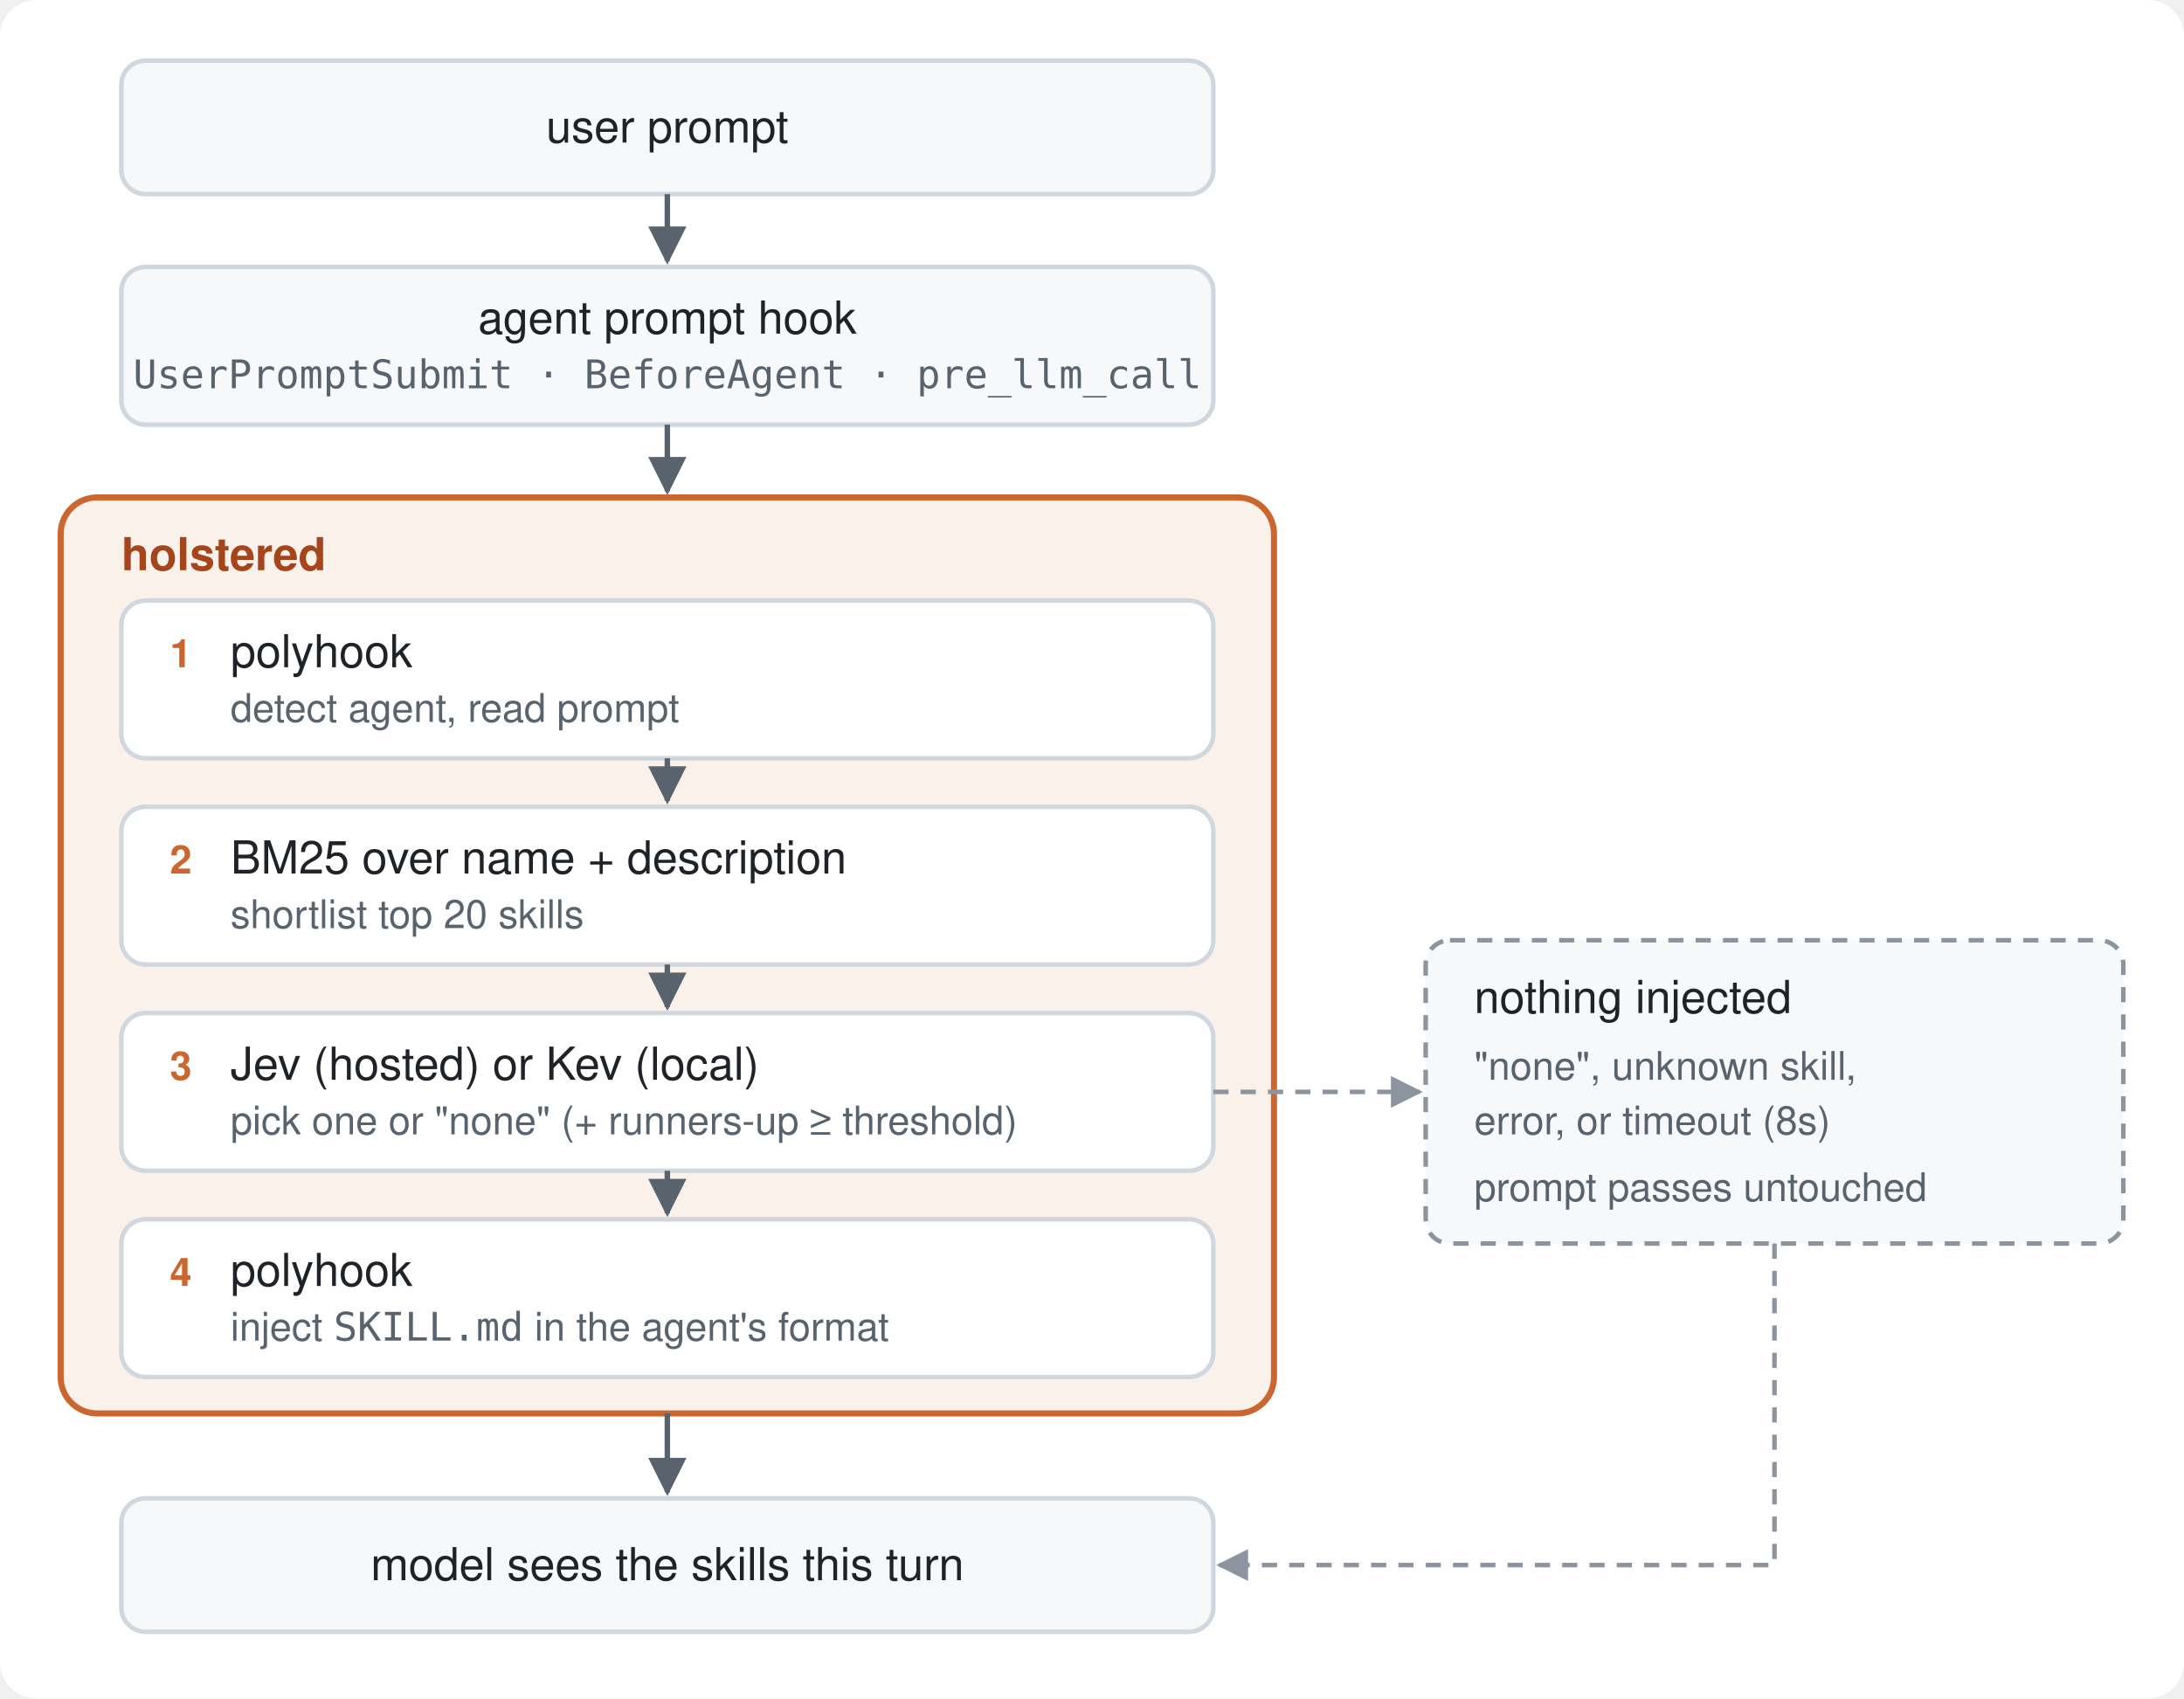
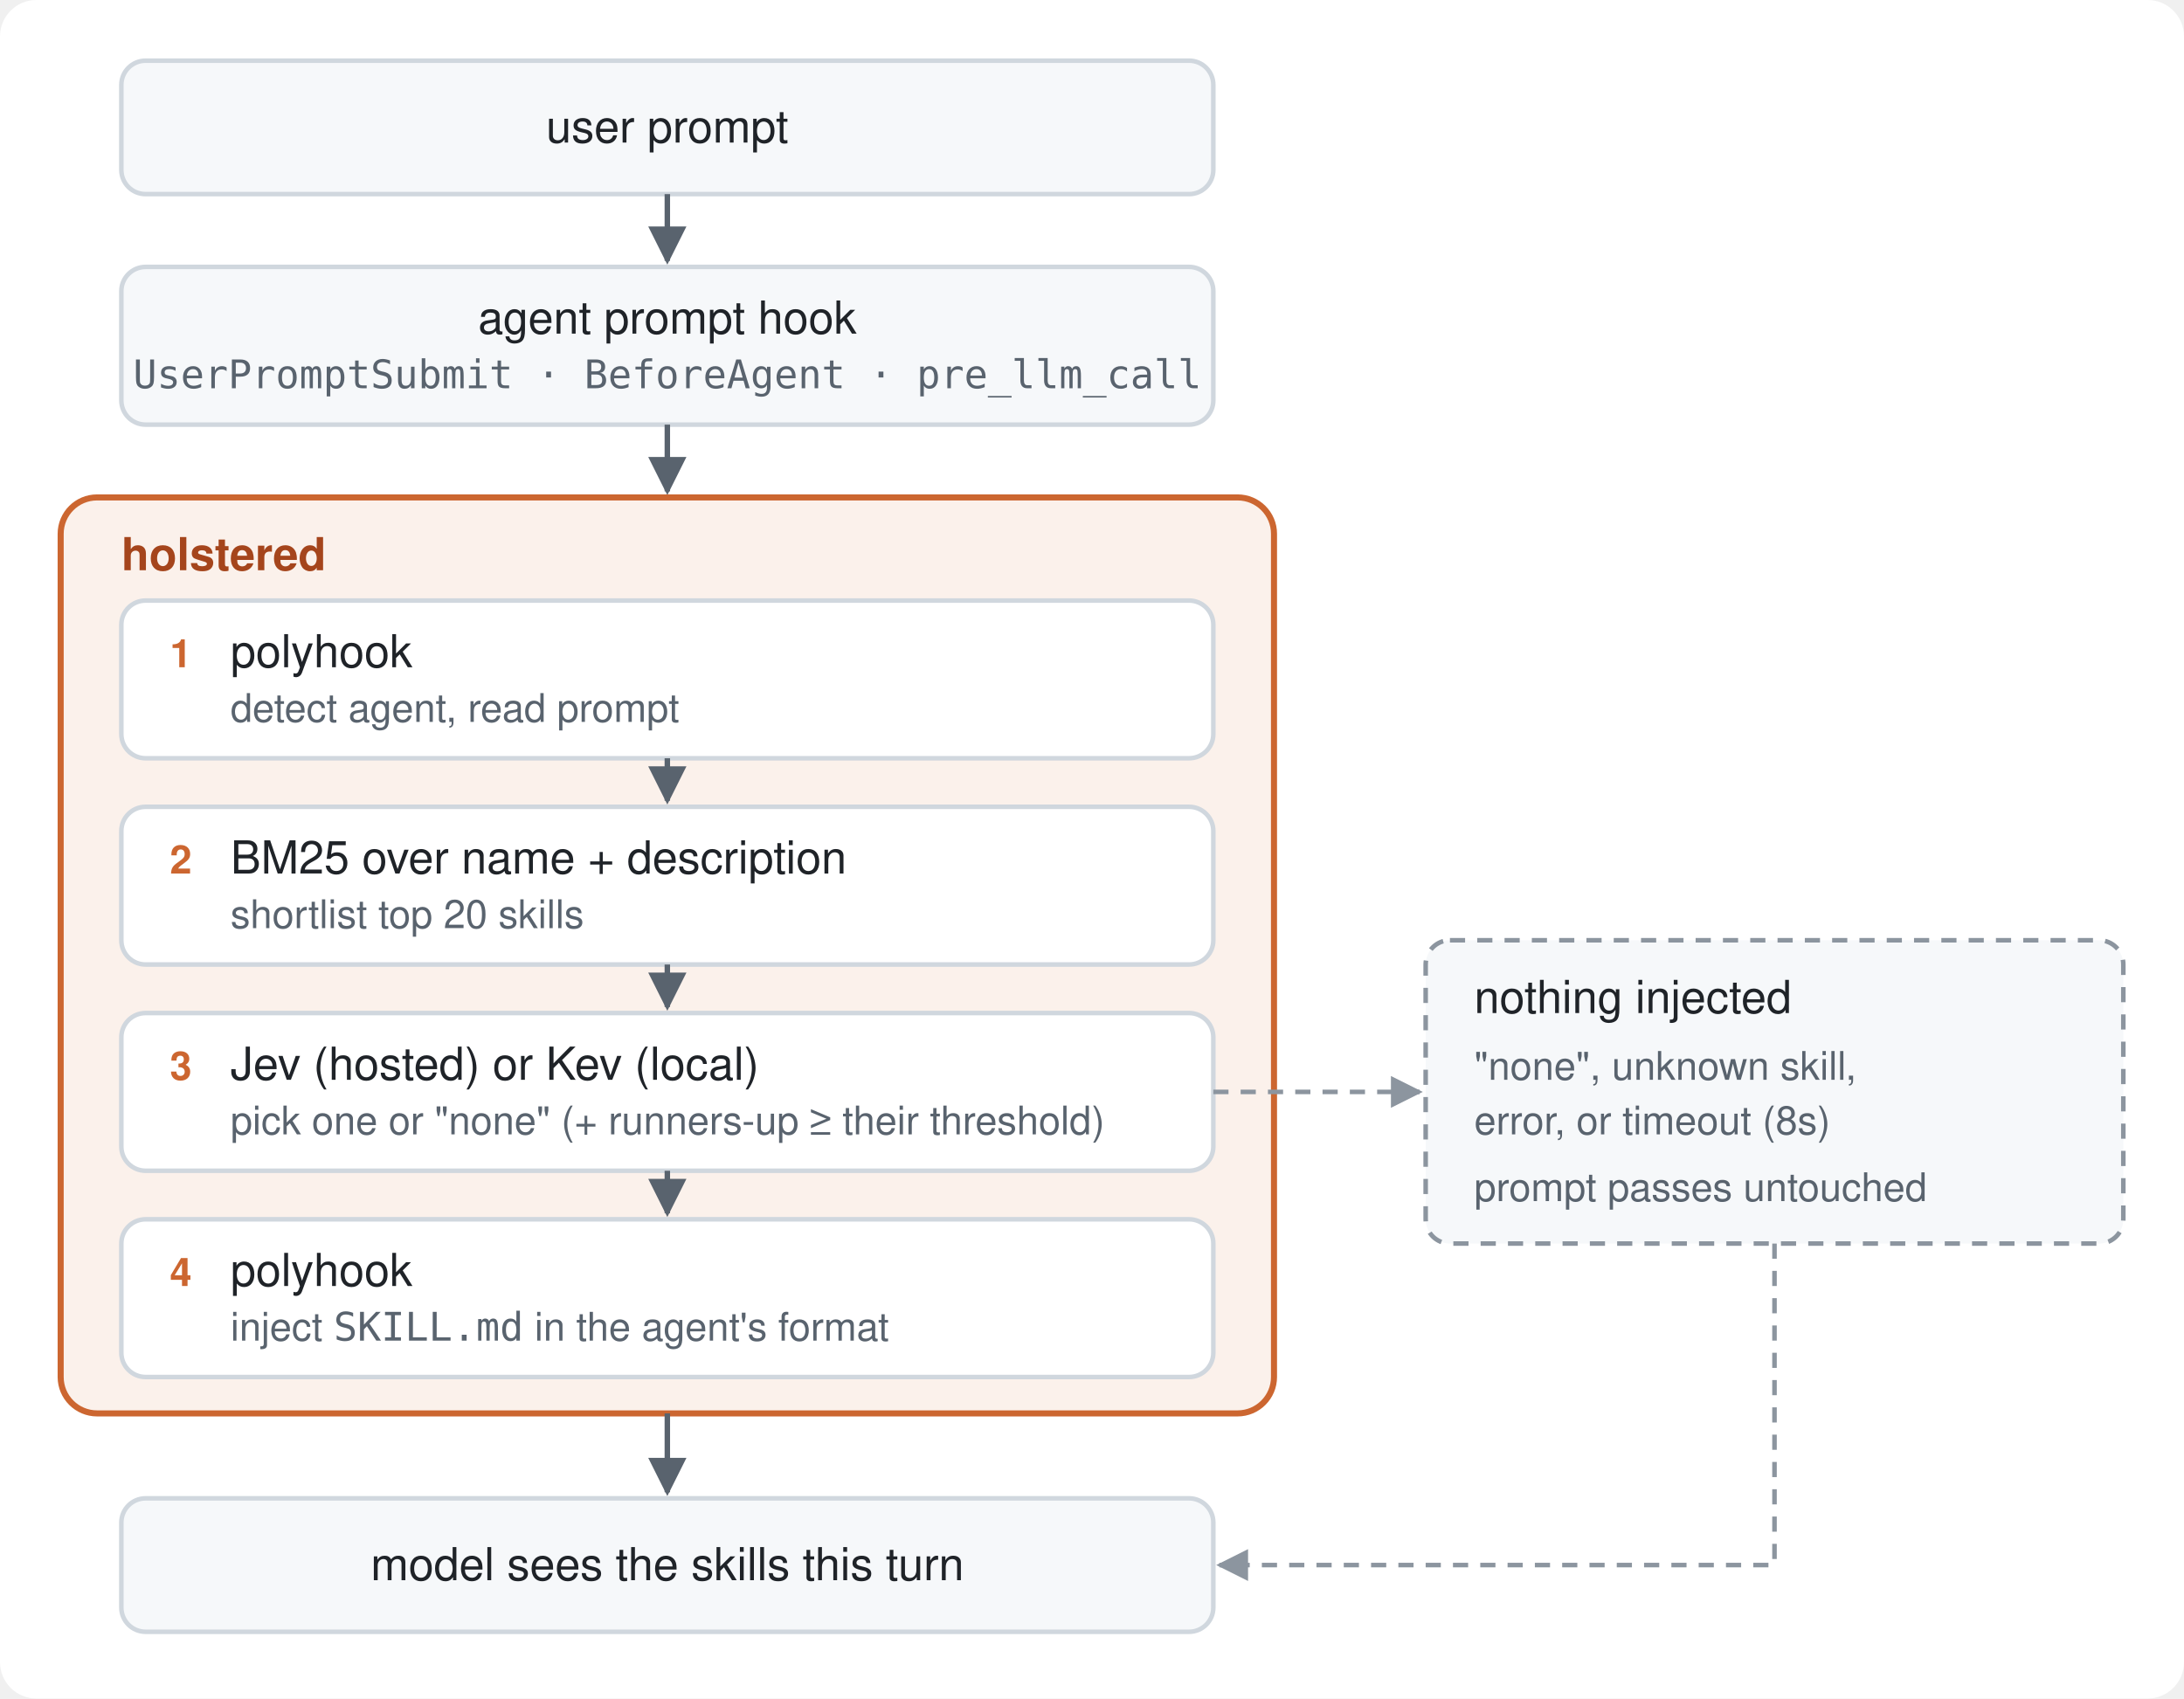
<svg xmlns="http://www.w3.org/2000/svg" viewBox="0 0 720 560" font-family="-apple-system, BlinkMacSystemFont, 'Segoe UI', Helvetica, Arial, sans-serif">
  <style>
    .bg { fill: #ffffff; }
    .box { fill: #f6f8fa; stroke: #d0d7de; stroke-width: 1.5; }
    .step { fill: #ffffff; stroke: #d0d7de; stroke-width: 1.5; }
    .hol { fill: #fbf1eb; stroke: #CC6630; stroke-width: 2; }
    .skip { fill: #f6f8fa; stroke: #8c959f; stroke-width: 1.5; stroke-dasharray: 5 4; }
    .t { fill: #1f2328; font-size: 15px; }
    .s { fill: #59636e; font-size: 13px; }
    .h { fill: #A5451C; font-size: 15px; font-weight: 600; }
    .n { fill: #CC6630; font-size: 13px; font-weight: 700; }
    .a { stroke: #59636e; stroke-width: 1.8; fill: none; }
    .d { stroke: #8c959f; stroke-width: 1.5; fill: none; stroke-dasharray: 5 4; }
    .head { fill: #59636e; }
    .dhead { fill: #8c959f; }
    .m { font-family: ui-monospace, SFMono-Regular, Menlo, monospace; font-size: 13px; }
    @media (prefers-color-scheme: dark) {
      .bg { fill: #0d1117; }
      .box { fill: #161b22; stroke: #3d444d; }
      .step { fill: #0d1117; stroke: #3d444d; }
      .hol { fill: #2a1a12; stroke: #e0804c; }
      .skip { fill: #161b22; stroke: #6e7681; }
      .t { fill: #e6edf3; }
      .s { fill: #9198a1; }
      .h { fill: #f0a070; }
      .n { fill: #e0804c; }
      .a { stroke: #9198a1; }
      .d { stroke: #6e7681; }
      .head { fill: #9198a1; }
      .dhead { fill: #6e7681; }
    }
  </style>
  <defs>
    <marker id="ah" viewBox="0 0 10 10" refX="9" refY="5" markerWidth="7" markerHeight="7" orient="auto">
      <path class="head" d="M0 0L10 5L0 10z" />
    </marker>
    <marker id="dh" viewBox="0 0 10 10" refX="9" refY="5" markerWidth="7" markerHeight="7" orient="auto">
      <path class="dhead" d="M0 0L10 5L0 10z" />
    </marker>
  </defs>
  <rect class="bg" width="720" height="560" rx="12" />
  <rect class="box" x="40" y="20" width="360" height="44" rx="8" />
  <text class="t" x="220" y="47" text-anchor="middle">user prompt</text>
  <path class="a" d="M220 64V86" marker-end="url(#ah)" />
  <rect class="box" x="40" y="88" width="360" height="52" rx="8" />
  <text class="t" x="220" y="110" text-anchor="middle">agent prompt hook</text>
  <text class="s m" x="220" y="128" text-anchor="middle">UserPromptSubmit · BeforeAgent · pre_llm_call</text>
  <path class="a" d="M220 140V162" marker-end="url(#ah)" />
  <rect class="hol" x="20" y="164" width="400" height="302" rx="12" />
  <text class="h" x="40" y="188">holstered</text>
  <rect class="step" x="40" y="198" width="360" height="52" rx="8" />
  <text class="n" x="56" y="220">1</text>
  <text class="t" x="76" y="220">polyhook</text>
  <text class="s" x="76" y="238">detect agent, read prompt</text>
  <path class="a" d="M220 250V264" marker-end="url(#ah)" />
  <rect class="step" x="40" y="266" width="360" height="52" rx="8" />
  <text class="n" x="56" y="288">2</text>
  <text class="t" x="76" y="288">BM25 over name + description</text>
  <text class="s" x="76" y="306">shortlist top 20 skills</text>
  <path class="a" d="M220 318V332" marker-end="url(#ah)" />
  <rect class="step" x="40" y="334" width="360" height="52" rx="8" />
  <text class="n" x="56" y="356">3</text>
  <text class="t" x="76" y="356">Jev (hosted) or Kev (local)</text>
-   <text class="s" x="76" y="374">pick one or "none" (+ runners-up ≥ threshold)</text>
+   <text class="s" x="76" y="374">pick one or "none" (+ runners-up ≥ their threshold)</text>
  <path class="a" d="M220 386V400" marker-end="url(#ah)" />
  <rect class="step" x="40" y="402" width="360" height="52" rx="8" />
  <text class="n" x="56" y="424">4</text>
  <text class="t" x="76" y="424">polyhook</text>
  <text class="s" x="76" y="442">inject <tspan class="m">SKILL.md</tspan> in the agent's format</text>
  <path class="a" d="M220 466V492" marker-end="url(#ah)" />
  <rect class="box" x="40" y="494" width="360" height="44" rx="8" />
  <text class="t" x="220" y="521" text-anchor="middle">model sees the skills this turn</text>
  <path class="d" d="M400 360H468" marker-end="url(#dh)" />
  <rect class="skip" x="470" y="310" width="230" height="100" rx="8" />
  <text class="t" x="486" y="334">nothing injected</text>
  <text class="s" x="486" y="356">"none", unknown skill,</text>
  <text class="s" x="486" y="374">error, or timeout (8s)</text>
  <text class="s" x="486" y="396">prompt passes untouched</text>
  <path class="d" d="M585 410V516H402" marker-end="url(#dh)" />
</svg>
